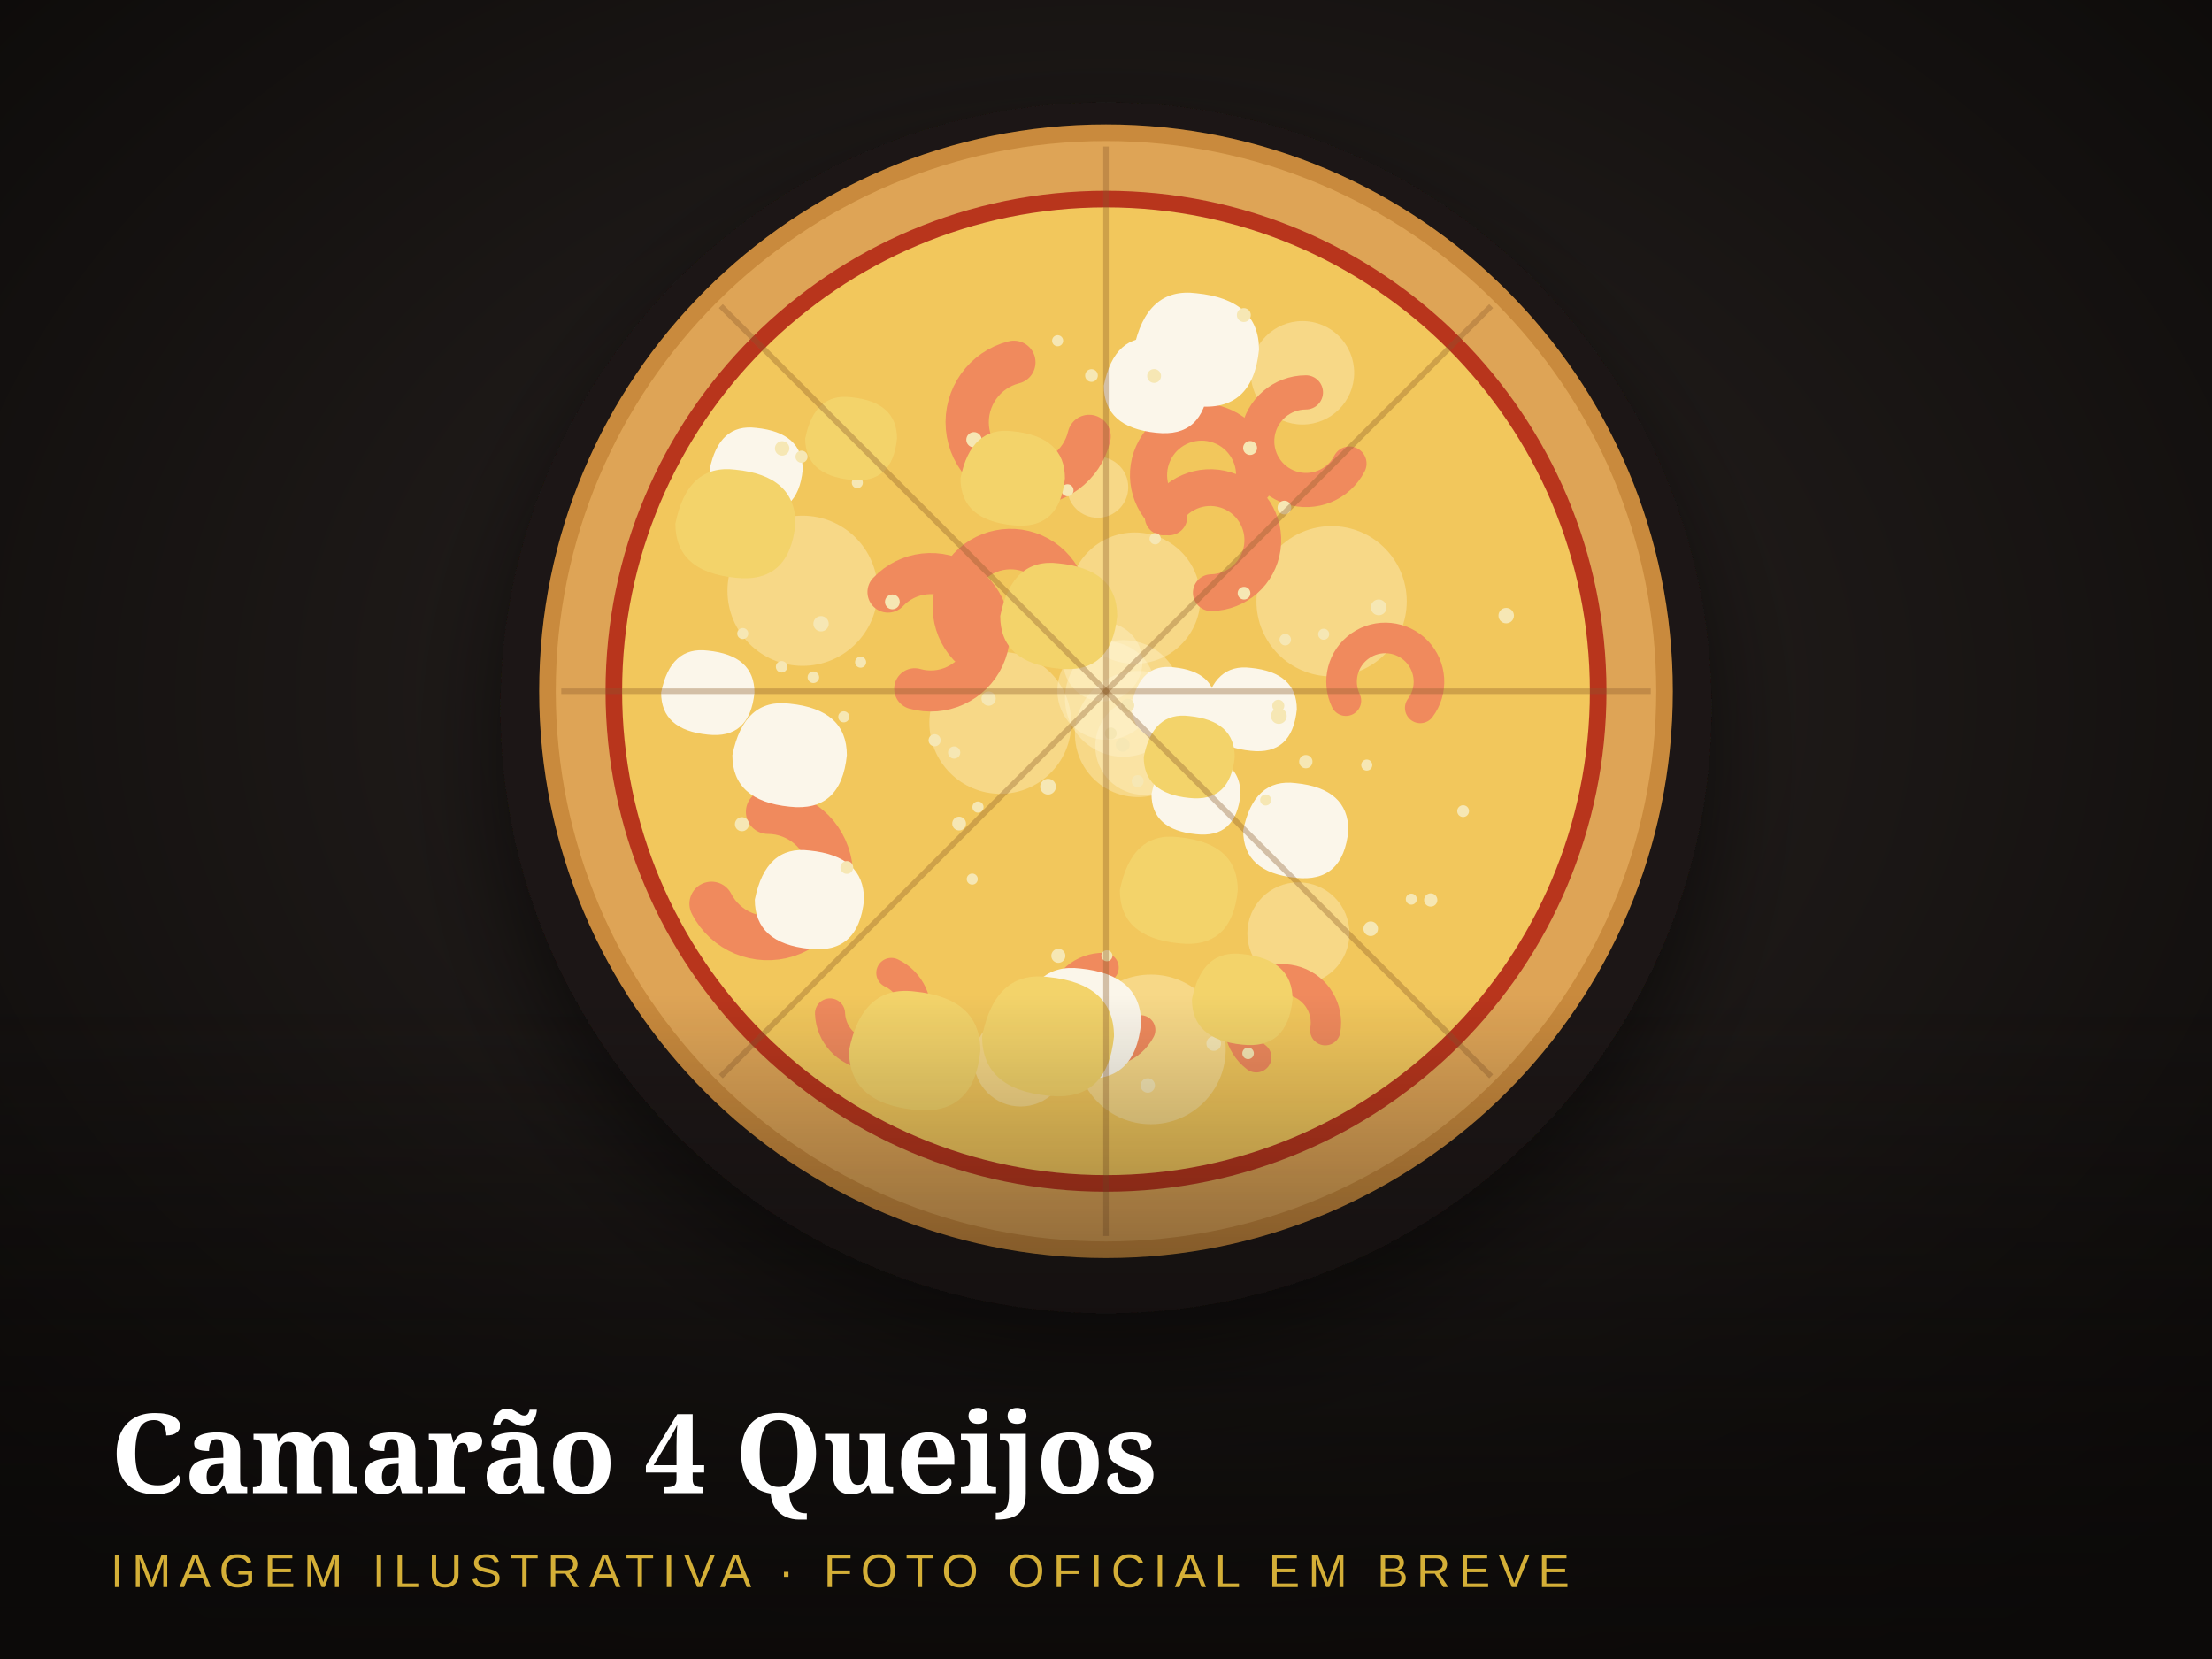
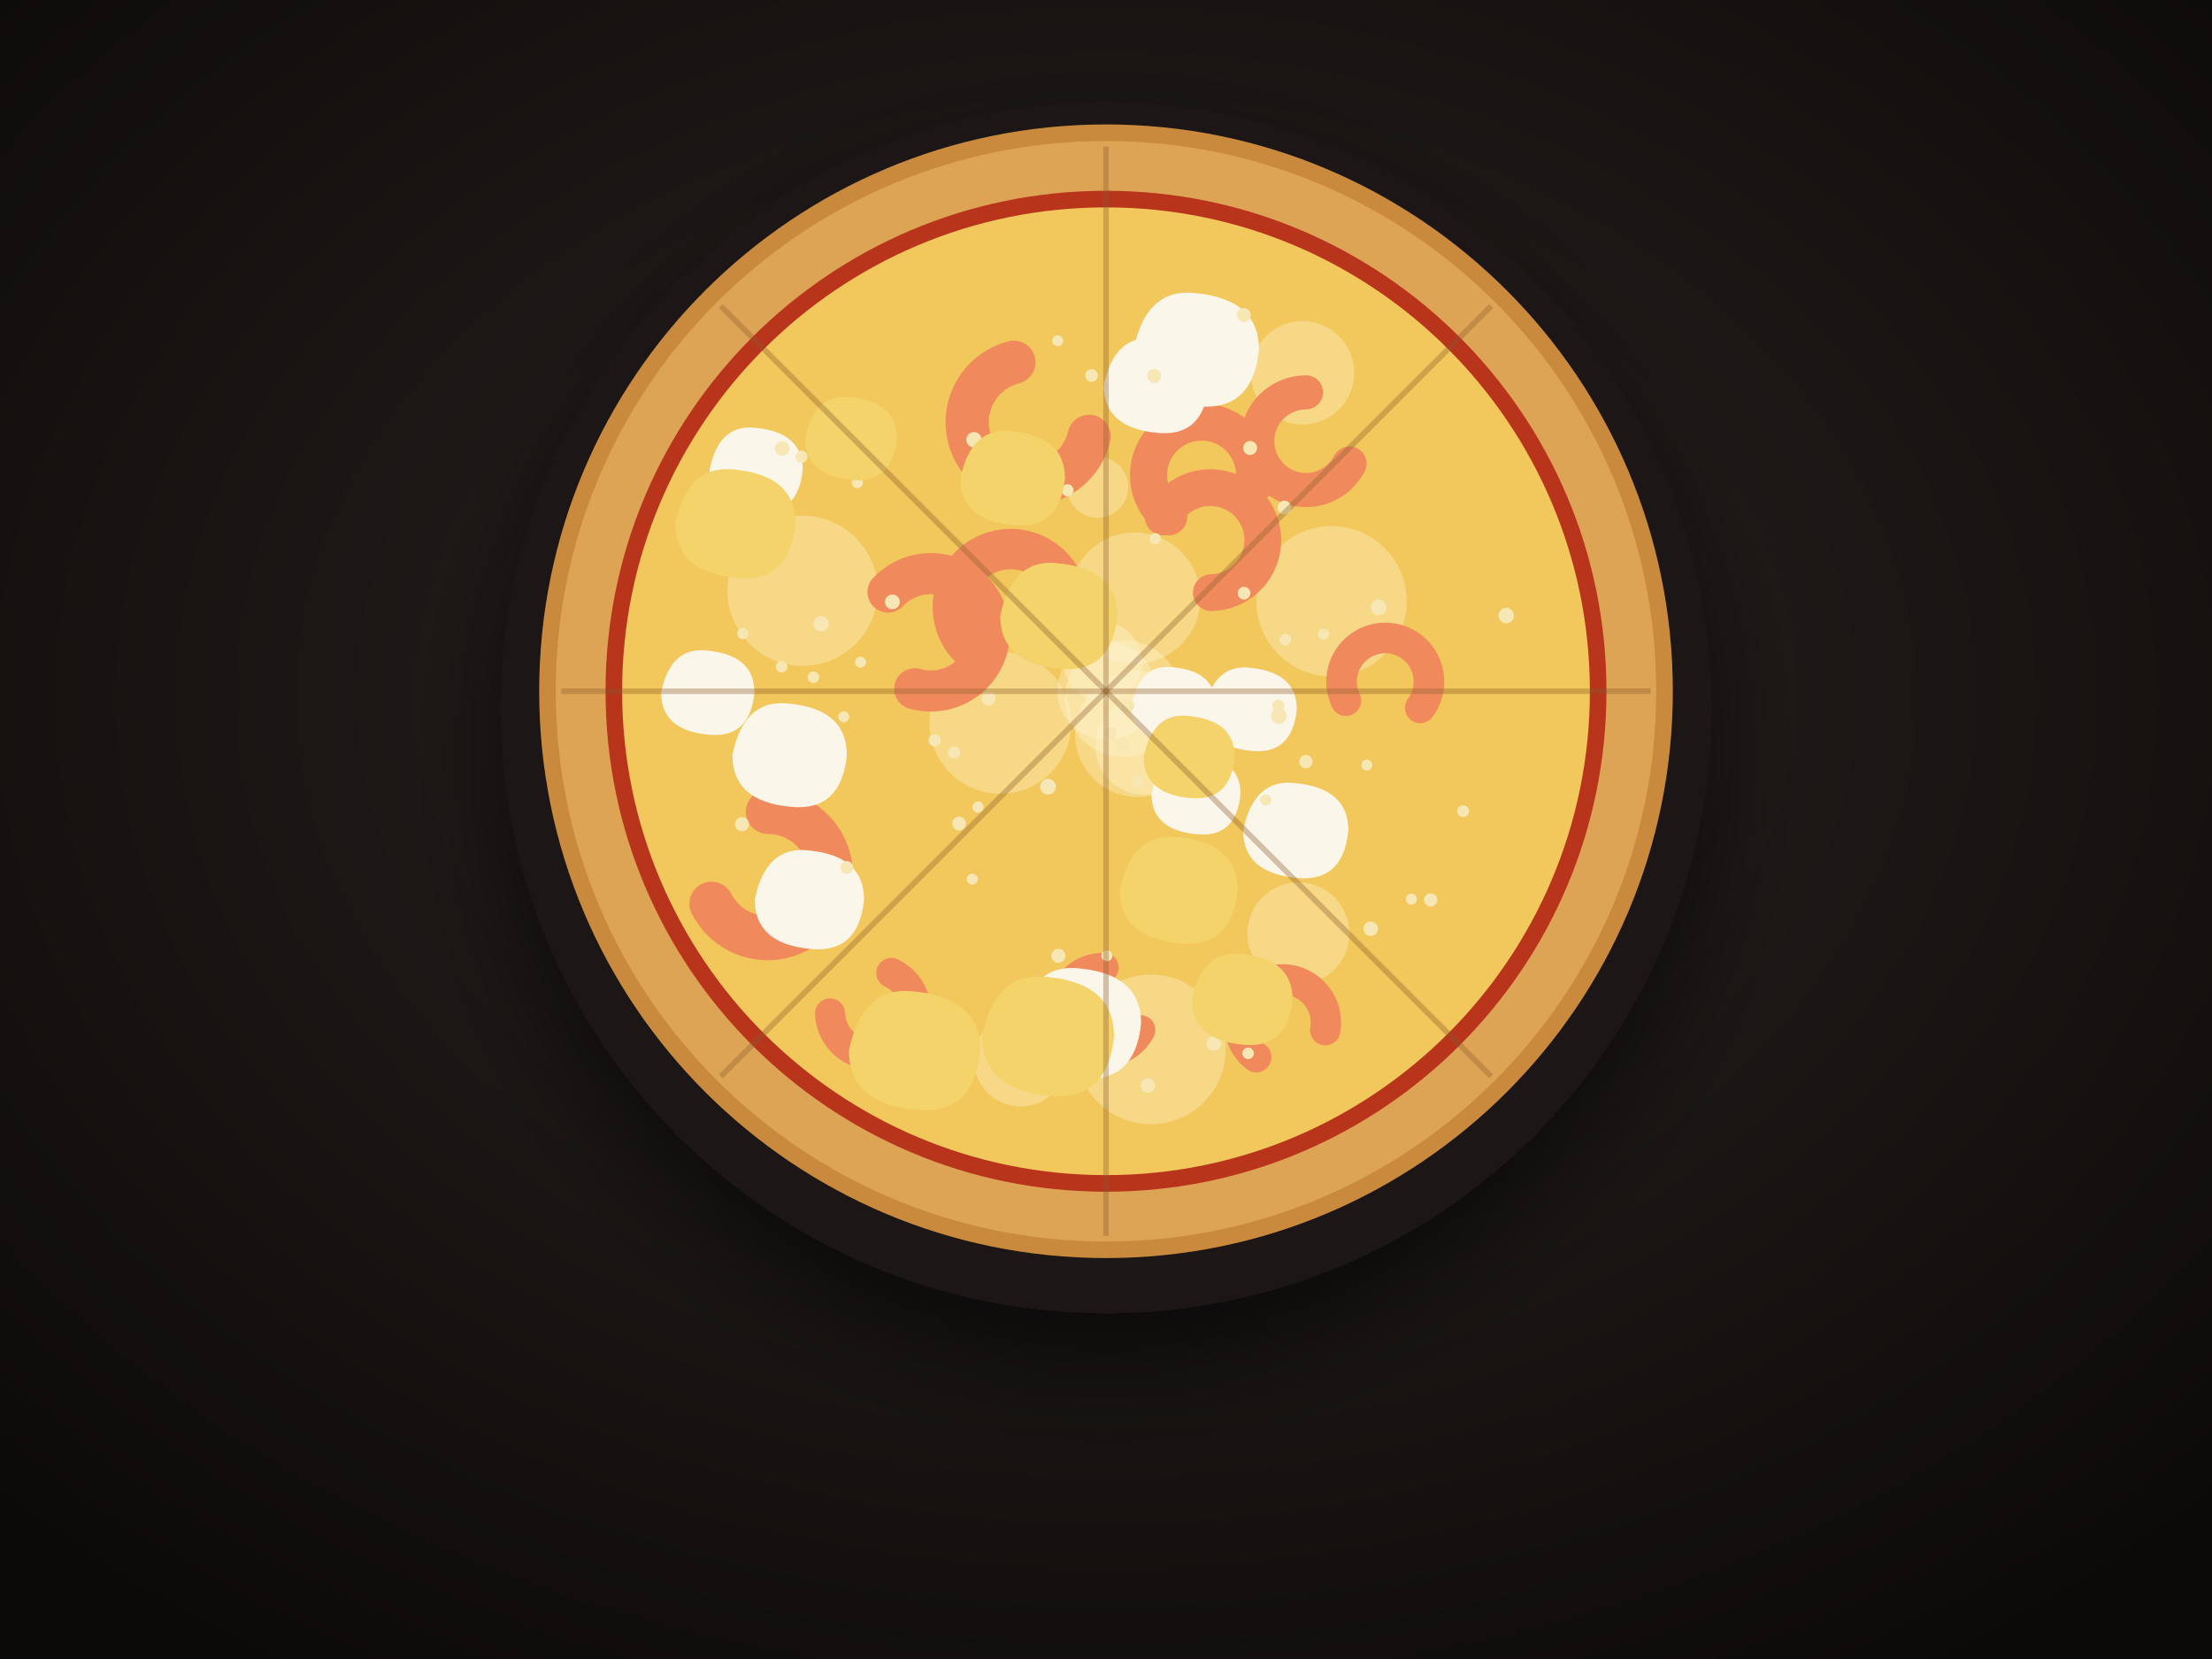
<svg xmlns="http://www.w3.org/2000/svg" viewBox="0 0 800 600" role="img" aria-label="Imagem ilustrativa: Camarão 4 Queijos">
  <defs>
    <radialGradient id="bg" cx="50%" cy="42%" r="70%">
      <stop offset="0" stop-color="#2a2422" />
      <stop offset="1" stop-color="#0c0a09" />
    </radialGradient>
-     <linearGradient id="fade" x1="0" y1="0" x2="0" y2="1">
-       <stop offset="0.6" stop-color="#0c0a09" stop-opacity="0" />
-       <stop offset="1" stop-color="#0c0a09" stop-opacity="0.92" />
-     </linearGradient>
    <filter id="sh" x="-20%" y="-20%" width="140%" height="140%">
      <feDropShadow dx="0" dy="18" stdDeviation="18" flood-color="#000" flood-opacity="0.55" />
    </filter>
  </defs>
  <rect width="800" height="600" fill="url(#bg)" />
  <g filter="url(#sh)">
    <circle cx="400" cy="256" r="219" fill="#1b1512" />
    <circle cx="400" cy="250" r="205" fill="#c98a3c" />
    <circle cx="400" cy="250" r="199" fill="#dea456" />
    <circle cx="400" cy="250" r="181" fill="#b8341f" />
    <circle cx="400" cy="250" r="175" fill="#f2c75c" />
    <circle cx="396.992" cy="176.207" r="11.05" fill="#fff6d6" fill-opacity="0.35" />
    <circle cx="400.197" cy="249.772" r="17.8" fill="#fff6d6" fill-opacity="0.35" />
    <circle cx="481.591" cy="217.458" r="27.184" fill="#fff6d6" fill-opacity="0.35" />
    <circle cx="361.786" cy="261.429" r="25.668" fill="#fff6d6" fill-opacity="0.35" />
    <circle cx="469.583" cy="337.562" r="18.458" fill="#fff6d6" fill-opacity="0.35" />
    <circle cx="413.692" cy="269.876" r="17.596" fill="#fff6d6" fill-opacity="0.35" />
    <circle cx="369.121" cy="383.27" r="16.907" fill="#fff6d6" fill-opacity="0.35" />
    <circle cx="410.395" cy="216.327" r="23.748" fill="#fff6d6" fill-opacity="0.35" />
    <circle cx="290.259" cy="213.664" r="27.16" fill="#fff6d6" fill-opacity="0.35" />
    <circle cx="406.263" cy="252.602" r="21.096" fill="#fff6d6" fill-opacity="0.35" />
    <circle cx="411.568" cy="265.465" r="22.805" fill="#fff6d6" fill-opacity="0.35" />
    <circle cx="398.857" cy="239.336" r="14.318" fill="#fff6d6" fill-opacity="0.35" />
    <circle cx="416.236" cy="379.528" r="27.061" fill="#fff6d6" fill-opacity="0.35" />
    <circle cx="471.056" cy="134.824" r="18.703" fill="#fff6d6" fill-opacity="0.35" />
    <path d="M450.311 371.873 a15.693 15.693 0 1 1 25.109 9.416" stroke="#f08a5d" stroke-width="10.985" stroke-linecap="round" fill="none" transform="rotate(318 466.0039 371.8729)" />
    <path d="M486.222 249.307 a15.81 15.81 0 1 1 25.296 9.486" stroke="#f08a5d" stroke-width="11.067" stroke-linecap="round" fill="none" transform="rotate(345 502.0325 249.3075)" />
    <path d="M346.985 222.572 a20.888 20.888 0 1 1 33.421 12.533" stroke="#f08a5d" stroke-width="14.622" stroke-linecap="round" fill="none" transform="rotate(328 367.8735 222.5721)" />
    <path d="M250.559 316.028 a22.839 22.839 0 1 1 36.543 13.703" stroke="#f08a5d" stroke-width="15.987" stroke-linecap="round" fill="none" transform="rotate(101 273.3977 316.0276)" />
    <path d="M416.85 198.383 a19 19 0 1 1 30.4 11.4" stroke="#f08a5d" stroke-width="13.3" stroke-linecap="round" fill="none" transform="rotate(37 435.8494 198.3833)" />
    <path d="M385.293 362.871 a15.31 15.31 0 1 1 24.496 9.186" stroke="#f08a5d" stroke-width="10.717" stroke-linecap="round" fill="none" transform="rotate(219 400.6033 362.8711)" />
    <path d="M417.982 174.311 a19.193 19.193 0 1 1 30.709 11.516" stroke="#f08a5d" stroke-width="13.435" stroke-linecap="round" fill="none" transform="rotate(319 437.1748 174.3107)" />
    <path d="M456.472 156.782 a17.659 17.659 0 1 1 28.255 10.595" stroke="#f08a5d" stroke-width="12.361" stroke-linecap="round" fill="none" transform="rotate(218 474.1312 156.7818)" />
    <path d="M312.407 231.311 a21.236 21.236 0 1 1 33.978 12.742" stroke="#f08a5d" stroke-width="14.865" stroke-linecap="round" fill="none" transform="rotate(54 333.6432 231.3108)" />
    <path d="M297.676 364.451 a15.546 15.546 0 1 1 24.874 9.328" stroke="#f08a5d" stroke-width="10.882" stroke-linecap="round" fill="none" transform="rotate(126 313.2224 364.4508)" />
    <path d="M351.127 148.738 a22.353 22.353 0 1 1 35.765 13.412" stroke="#f08a5d" stroke-width="15.647" stroke-linecap="round" fill="none" transform="rotate(204 373.4802 148.7383)" />
    <path d="M264.877 273.12 q4.14 -20.701 20.701 -18.631 q20.701 2.07 20.701 18.631 q-2.07 20.701 -20.701 18.631 q-20.701 -2.07 -20.701 -18.631z" fill="#fbf6ea" />
    <path d="M368.686 370.075 q4.401 -22.005 22.005 -19.804 q22.005 2.2 22.005 19.804 q-2.2 22.005 -22.005 19.804 q-22.005 -2.2 -22.005 -19.804z" fill="#fbf6ea" />
    <path d="M272.988 325.377 q3.951 -19.754 19.754 -17.778 q19.754 1.975 19.754 17.778 q-1.975 19.754 -19.754 17.778 q-19.754 -1.975 -19.754 -17.778z" fill="#fbf6ea" />
    <path d="M449.62 300.355 q3.804 -19.018 19.018 -17.116 q19.018 1.902 19.018 17.116 q-1.902 19.018 -19.018 17.116 q-19.018 -1.902 -19.018 -17.116z" fill="#fbf6ea" />
    <path d="M399.214 139.453 q3.791 -18.954 18.954 -17.058 q18.954 1.895 18.954 17.058 q-1.895 18.954 -18.954 17.058 q-18.954 -1.895 -18.954 -17.058z" fill="#fbf6ea" />
    <path d="M256.637 169.902 q3.368 -16.838 16.838 -15.154 q16.838 1.684 16.838 15.154 q-1.684 16.838 -16.838 15.154 q-16.838 -1.684 -16.838 -15.154z" fill="#fbf6ea" />
    <path d="M416.457 287.211 q3.219 -16.097 16.097 -14.487 q16.097 1.61 16.097 14.487 q-1.61 16.097 -16.097 14.487 q-16.097 -1.61 -16.097 -14.487z" fill="#fbf6ea" />
    <path d="M409.208 255.026 q3.043 -15.213 15.213 -13.691 q15.213 1.521 15.213 13.691 q-1.521 15.213 -15.213 13.691 q-15.213 -1.521 -15.213 -13.691z" fill="#fbf6ea" />
    <path d="M435.686 256.54 q3.333 -16.665 16.665 -14.999 q16.665 1.667 16.665 14.999 q-1.667 16.665 -16.665 14.999 q-16.665 -1.667 -16.665 -14.999z" fill="#fbf6ea" />
    <path d="M409.981 126.461 q4.536 -22.679 22.679 -20.411 q22.679 2.268 22.679 20.411 q-2.268 22.679 -22.679 20.411 q-22.679 -2.268 -22.679 -20.411z" fill="#fbf6ea" />
    <path d="M239.105 250.498 q3.376 -16.878 16.878 -15.19 q16.878 1.688 16.878 15.19 q-1.688 16.878 -16.878 15.19 q-16.878 -1.688 -16.878 -15.19z" fill="#fbf6ea" />
    <circle cx="449.919" cy="214.53" r="2.298" fill="#f6e7b4" />
    <circle cx="379.048" cy="284.517" r="2.847" fill="#f6e7b4" />
    <circle cx="407.83" cy="255.089" r="2.393" fill="#f6e7b4" />
    <circle cx="438.966" cy="377.409" r="2.651" fill="#f6e7b4" />
    <circle cx="464.837" cy="231.345" r="2.084" fill="#f6e7b4" />
    <circle cx="282.872" cy="162.17" r="2.615" fill="#f6e7b4" />
    <circle cx="338.02" cy="267.729" r="2.192" fill="#f6e7b4" />
    <circle cx="353.695" cy="291.884" r="2.021" fill="#f6e7b4" />
    <circle cx="345.079" cy="272.159" r="2.214" fill="#f6e7b4" />
    <circle cx="462.319" cy="255.245" r="2.179" fill="#f6e7b4" />
    <circle cx="517.441" cy="325.495" r="2.4" fill="#f6e7b4" />
    <circle cx="323.549" cy="366.208" r="2.197" fill="#f6e7b4" />
    <circle cx="472.267" cy="275.455" r="2.411" fill="#f6e7b4" />
    <circle cx="464.526" cy="183.558" r="2.478" fill="#f6e7b4" />
    <circle cx="417.4" cy="135.973" r="2.51" fill="#f6e7b4" />
    <circle cx="529.158" cy="293.349" r="2.135" fill="#f6e7b4" />
    <circle cx="386.079" cy="177.312" r="2.18" fill="#f6e7b4" />
    <circle cx="373.626" cy="356.114" r="2.414" fill="#f6e7b4" />
    <circle cx="401.726" cy="265.255" r="2.147" fill="#f6e7b4" />
    <circle cx="268.332" cy="298.078" r="2.541" fill="#f6e7b4" />
    <circle cx="351.62" cy="317.939" r="2" fill="#f6e7b4" />
    <circle cx="495.737" cy="335.888" r="2.638" fill="#f6e7b4" />
    <circle cx="462.508" cy="258.95" r="2.857" fill="#f6e7b4" />
    <circle cx="494.307" cy="276.694" r="2" fill="#f6e7b4" />
    <circle cx="310.064" cy="174.574" r="2" fill="#f6e7b4" />
    <circle cx="311.247" cy="239.485" r="2" fill="#f6e7b4" />
    <circle cx="395.171" cy="370.249" r="2" fill="#f6e7b4" />
    <circle cx="382.763" cy="345.681" r="2.542" fill="#f6e7b4" />
    <circle cx="415.104" cy="392.578" r="2.61" fill="#f6e7b4" />
    <circle cx="544.736" cy="222.64" r="2.796" fill="#f6e7b4" />
    <circle cx="306.259" cy="313.737" r="2.314" fill="#f6e7b4" />
    <circle cx="417.79" cy="194.85" r="2.036" fill="#f6e7b4" />
    <circle cx="451.39" cy="380.955" r="2.086" fill="#f6e7b4" />
    <circle cx="296.944" cy="225.585" r="2.775" fill="#f6e7b4" />
    <circle cx="449.849" cy="113.945" r="2.522" fill="#f6e7b4" />
    <circle cx="394.748" cy="135.807" r="2.3" fill="#f6e7b4" />
    <circle cx="294.163" cy="244.94" r="2.091" fill="#f6e7b4" />
    <circle cx="346.871" cy="297.849" r="2.491" fill="#f6e7b4" />
    <circle cx="400.323" cy="345.659" r="2" fill="#f6e7b4" />
    <circle cx="510.423" cy="325.191" r="2" fill="#f6e7b4" />
    <circle cx="441.669" cy="355.885" r="2.468" fill="#f6e7b4" />
    <circle cx="267.946" cy="182.113" r="2" fill="#f6e7b4" />
    <circle cx="399.176" cy="374.654" r="2.777" fill="#f6e7b4" />
    <circle cx="268.632" cy="229.134" r="2" fill="#f6e7b4" />
    <circle cx="289.878" cy="165.175" r="2.192" fill="#f6e7b4" />
    <circle cx="498.618" cy="219.666" r="2.851" fill="#f6e7b4" />
    <circle cx="452.115" cy="162.021" r="2.524" fill="#f6e7b4" />
    <circle cx="357.545" cy="252.66" r="2.58" fill="#f6e7b4" />
    <circle cx="322.732" cy="217.672" r="2.674" fill="#f6e7b4" />
    <circle cx="406.038" cy="269.367" r="2.512" fill="#f6e7b4" />
    <circle cx="271.578" cy="205.7" r="2.716" fill="#f6e7b4" />
    <circle cx="457.753" cy="289.329" r="2" fill="#f6e7b4" />
    <circle cx="419.862" cy="311.09" r="2.096" fill="#f6e7b4" />
    <circle cx="382.51" cy="123.233" r="2" fill="#f6e7b4" />
    <circle cx="265.896" cy="206.086" r="2.45" fill="#f6e7b4" />
    <circle cx="305.166" cy="259.256" r="2" fill="#f6e7b4" />
    <circle cx="478.725" cy="229.372" r="2" fill="#f6e7b4" />
    <circle cx="352.244" cy="159.04" r="2.772" fill="#f6e7b4" />
    <circle cx="282.675" cy="241.153" r="2.074" fill="#f6e7b4" />
    <circle cx="411.438" cy="282.509" r="2.176" fill="#f6e7b4" />
    <path d="M413.646 273.777 q3.291 -16.455 16.455 -14.81 q16.455 1.646 16.455 14.81 q-1.646 16.455 -16.455 14.81 q-16.455 -1.646 -16.455 -14.81z" fill="#f3d36b" />
    <path d="M361.749 222.784 q4.231 -21.155 21.155 -19.039 q21.155 2.115 21.155 19.039 q-2.115 21.155 -21.155 19.039 q-21.155 -2.115 -21.155 -19.039z" fill="#f3d36b" />
    <path d="M347.38 172.963 q3.777 -18.883 18.883 -16.995 q18.883 1.888 18.883 16.995 q-1.888 18.883 -18.883 16.995 q-18.883 -1.888 -18.883 -16.995z" fill="#f3d36b" />
    <path d="M355.18 374.813 q4.772 -23.858 23.858 -21.473 q23.858 2.386 23.858 21.473 q-2.386 23.858 -23.858 21.473 q-23.858 -2.386 -23.858 -21.473z" fill="#f3d36b" />
    <path d="M405.011 321.964 q4.265 -21.323 21.323 -19.191 q21.323 2.132 21.323 19.191 q-2.132 21.323 -21.323 19.191 q-21.323 -2.132 -21.323 -19.191z" fill="#f3d36b" />
    <path d="M307.04 379.977 q4.753 -23.764 23.764 -21.388 q23.764 2.376 23.764 21.388 q-2.376 23.764 -23.764 21.388 q-23.764 -2.376 -23.764 -21.388z" fill="#f3d36b" />
    <path d="M244.262 189.408 q4.343 -21.715 21.715 -19.544 q21.715 2.172 21.715 19.544 q-2.172 21.715 -21.715 19.544 q-21.715 -2.172 -21.715 -19.544z" fill="#f3d36b" />
    <path d="M431.074 361.427 q3.64 -18.198 18.198 -16.378 q18.198 1.82 18.198 16.378 q-1.82 18.198 -18.198 16.378 q-18.198 -1.82 -18.198 -16.378z" fill="#f3d36b" />
    <path d="M291.219 158.603 q3.319 -16.594 16.594 -14.935 q16.594 1.659 16.594 14.935 q-1.659 16.594 -16.594 14.935 q-16.594 -1.659 -16.594 -14.935z" fill="#f3d36b" />
    <line x1="400" y1="250" x2="597" y2="250" stroke="#8a5a2a" stroke-opacity=".35" stroke-width="2" />
    <line x1="400" y1="250" x2="539.3" y2="389.3" stroke="#8a5a2a" stroke-opacity=".35" stroke-width="2" />
    <line x1="400" y1="250" x2="400" y2="447" stroke="#8a5a2a" stroke-opacity=".35" stroke-width="2" />
    <line x1="400" y1="250" x2="260.7" y2="389.3" stroke="#8a5a2a" stroke-opacity=".35" stroke-width="2" />
    <line x1="400" y1="250" x2="203" y2="250" stroke="#8a5a2a" stroke-opacity=".35" stroke-width="2" />
    <line x1="400" y1="250" x2="260.7" y2="110.7" stroke="#8a5a2a" stroke-opacity=".35" stroke-width="2" />
    <line x1="400" y1="250" x2="400" y2="53" stroke="#8a5a2a" stroke-opacity=".35" stroke-width="2" />
    <line x1="400" y1="250" x2="539.3" y2="110.7" stroke="#8a5a2a" stroke-opacity=".35" stroke-width="2" />
  </g>
-   <rect width="800" height="600" fill="url(#fade)" />
-   <text x="40" y="540" font-family="Georgia, serif" font-size="40" font-weight="700" fill="#fff">Camarão 4 Queijos</text>
-   <text x="40" y="574" font-family="Arial, sans-serif" font-size="17" letter-spacing="3" fill="#d4af37">IMAGEM ILUSTRATIVA · FOTO OFICIAL EM BREVE</text>
</svg>
